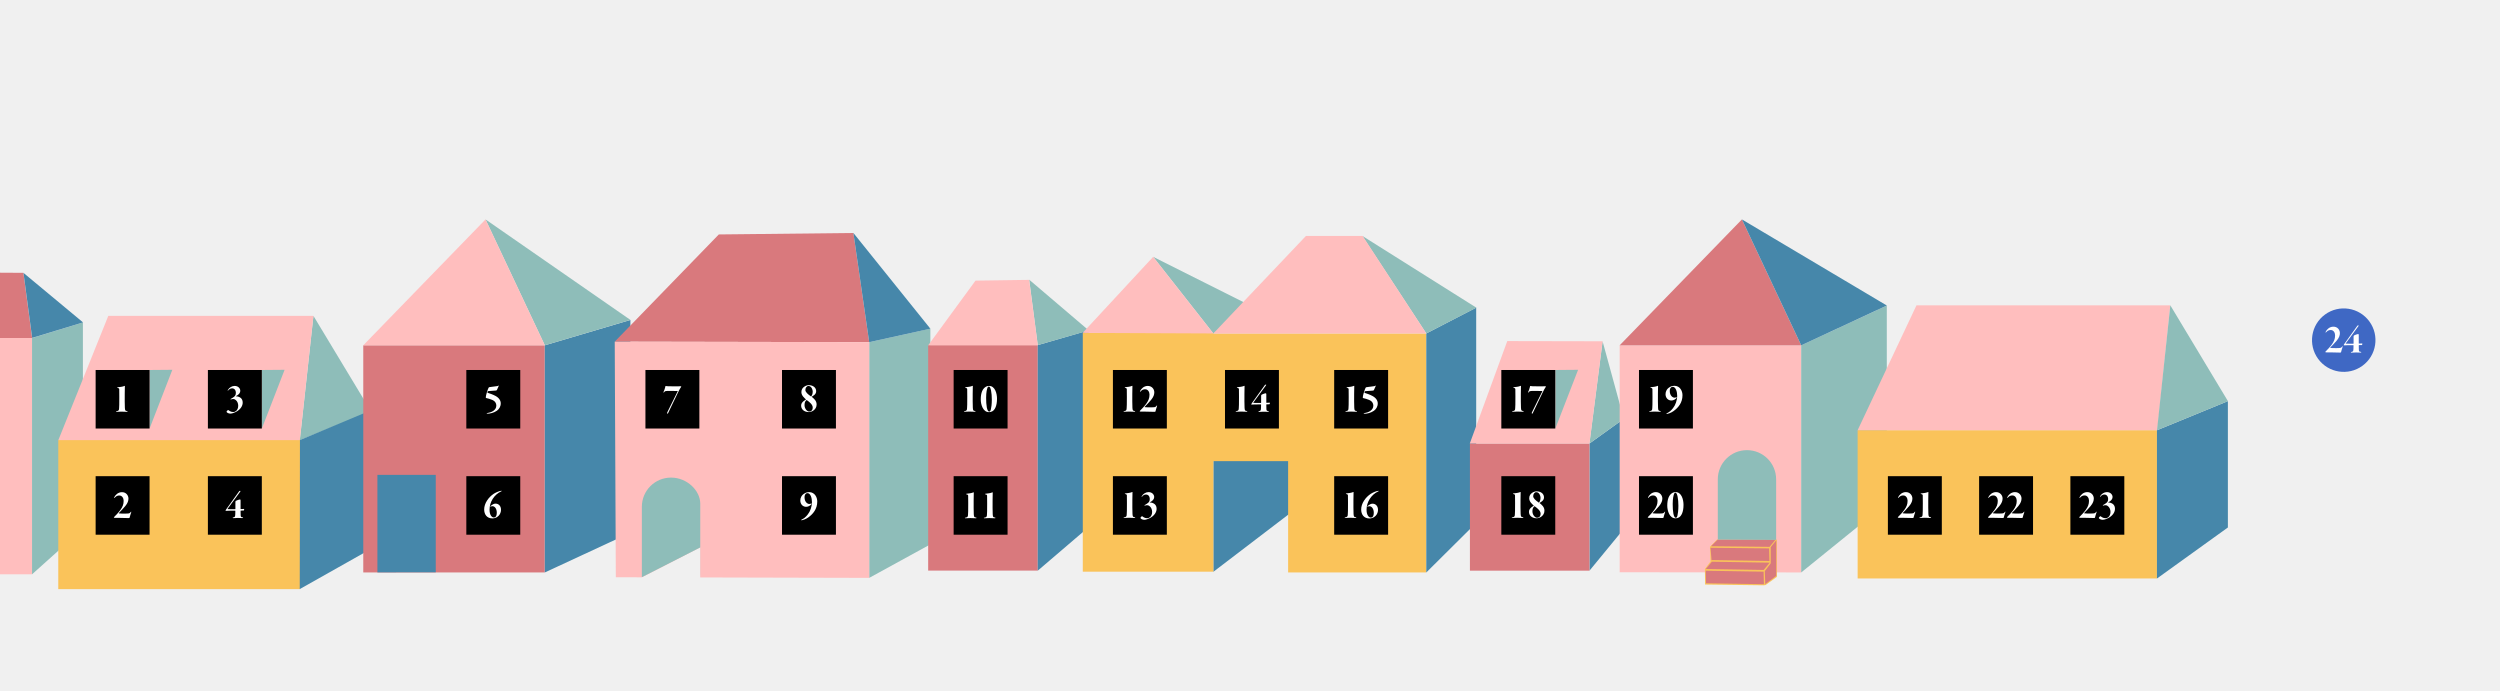
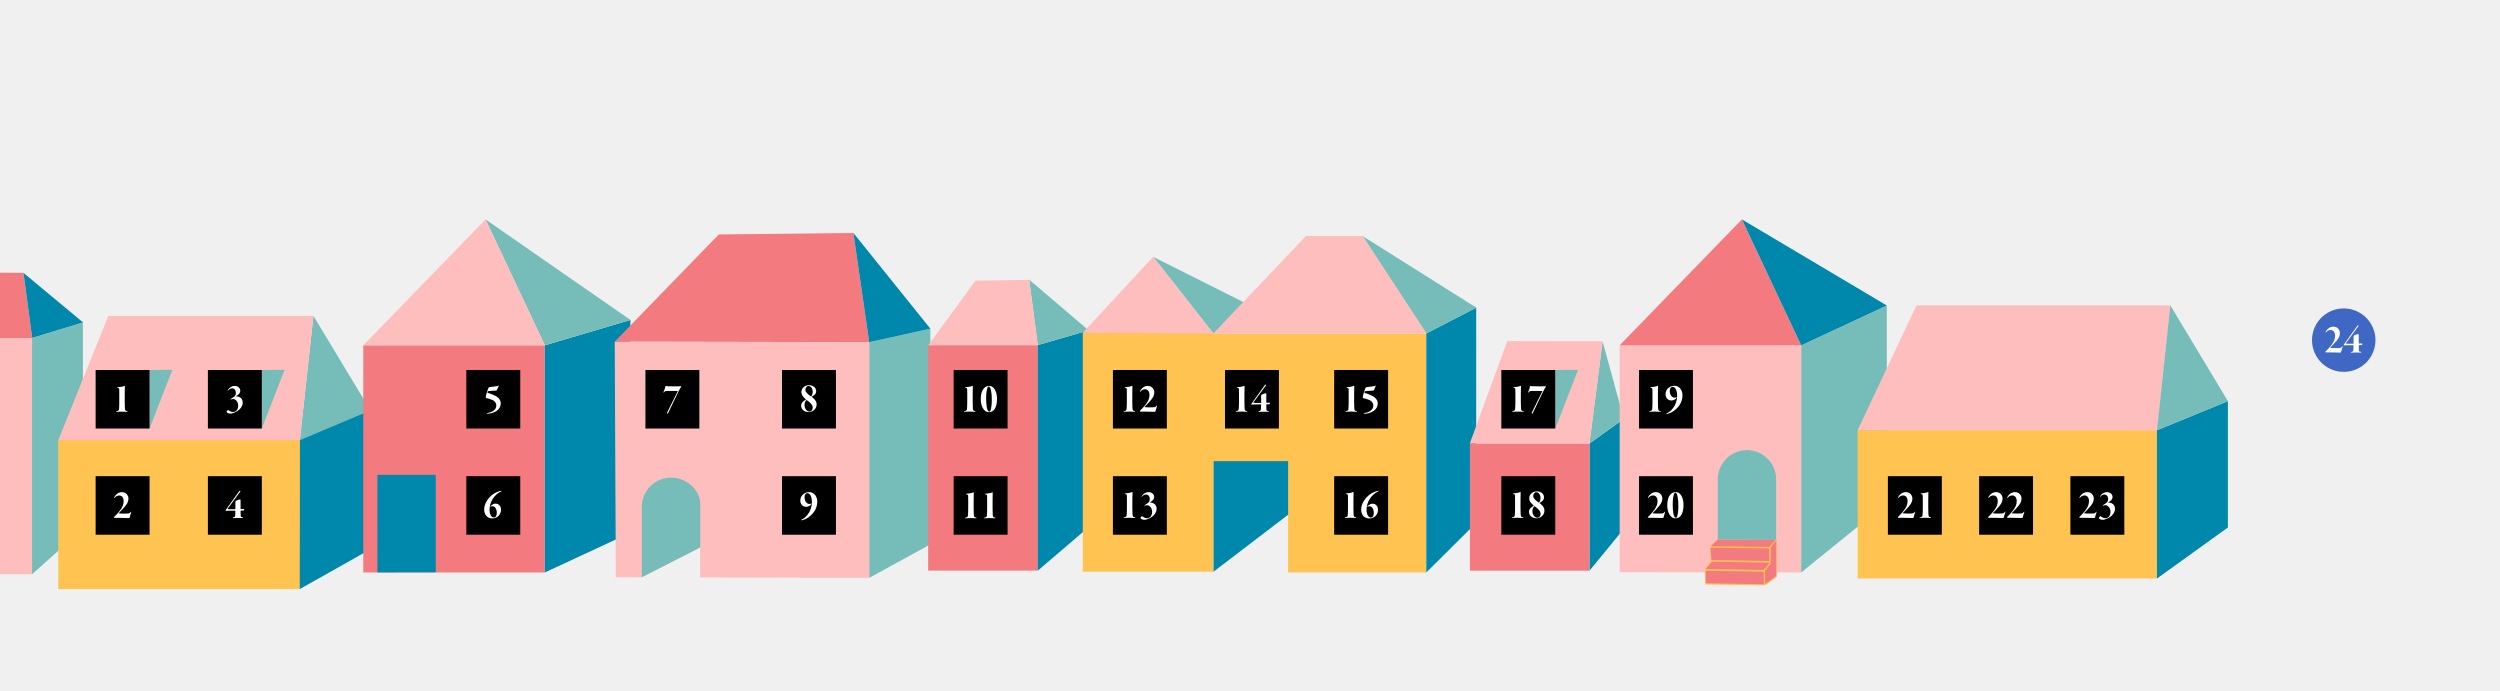
<svg xmlns="http://www.w3.org/2000/svg" version="1.1" id="husarod" x="0px" y="0px" viewBox="0 0 3908.2 1080" style="enable-background:new 0 0 3908.2 1080;" xml:space="preserve">
  <style type="text/css">
- 	.st0{fill:#D9797D;}
+ 	.st0{fill:#F37A7E;}
	.st1{fill:#FFBEBE;}
- 	.st2{fill:#8EBDB9;}
- 	.st3{fill:#4687AA;}
- 	.st4{fill:#FAC35A;}
+ 	.st2{fill:#76BDB9;} 
+ 	.st3{fill:#0087ac;}
+ 	.st4{fill:#ffc351;}
	.st5{fill:#3F68C4;}
	.st6{fill:none;}
- 	.st7{enable-background:new    ;}
	.st8{fill:#FFFFFF;}
- 	.st9{fill:none;stroke-miterlimit:10;}
+ 	.st9{fill:none;}
+ 	
+ 
</style>
  <polygon class="st0" points="0,528.4 0,426.3 36.6,426.5 50.2,528.4 " />
  <rect y="528.4" class="st1" width="50.1" height="369.4" />
  <polygon class="st2" points="129.6,826.5 50.1,897.8 50.1,528.4 129.6,504.1 " />
  <polygon class="st3" points="36.7,426.6 129.8,504 50.3,528.2 " />
  <polygon class="st4" points="469.1,921 91.1,921 91.1,688.1 170.3,645.3 469.1,645.3 " />
  <polygon class="st2" points="490,493.8 468.7,688.1 580.1,643.2 " />
  <polygon class="st3" points="468.9,687.9 468.6,920.9 610.2,841.1 610.2,628.7 " />
  <rect x="567.9" y="539.8" class="st0" width="283.7" height="355.1" />
  <polygon class="st3" points="985.5,832.8 851.7,894.9 851.7,539.8 985.5,500.2 " />
  <polygon class="st0" points="961,534.1 1123.7,366.5 1334.1,364.2 1358.8,534.9 " />
  <polygon class="st2" points="985.5,500.1 759,343 851.7,539.8 " />
  <polygon class="st2" points="1358.8,534.9 1454.4,513.7 1454.4,851 1358.8,903.4 " />
  <polygon class="st3" points="1334.1,364.2 1358.8,534.9 1454.4,513.8 " />
  <rect x="1451" y="539.5" class="st0" width="171.3" height="352.5" />
  <polygon class="st3" points="1701.8,824.1 1622.3,892.1 1622.3,539.5 1701.8,516.4 " />
  <polygon class="st1" points="961,534.1 962.7,902.4 1003.4,902.5 1094.6,855.8 1094.6,902.7 1358.8,903.4 1358.8,534.9 " />
  <path class="st2" d="M1049,746.6L1049,746.6c-25.2,0-45.6,20.4-45.6,45.6v110.1l91.2-46.5v46.9l0.1-5V787.2  C1094.6,767,1074.2,746.6,1049,746.6z" />
  <polyline class="st3" points="590,894.8 590,742.4 681.2,742.4 681.2,894.7 " />
  <polygon class="st2" points="1608.9,437.2 1702.1,516.6 1622.3,539.5 " />
  <polygon class="st3" points="1896.8,674.7 1896.8,893.9 2015.9,803 2016.1,604 " />
  <polygon class="st4" points="1896.8,521.3 1896.8,520.4 1692.7,520.4 1692.7,893.7 1896.8,893.7 1896.8,720.9 2013.7,720.9   2013.7,894.9 2229.7,894.9 2229.7,521.3 " />
  <polygon class="st3" points="2229.7,521.3 2307.7,480.9 2307.7,817.4 2229.7,894.9 " />
  <polygon class="st2" points="2129.7,368.8 2308,481 2229.7,521.3 " />
  <polygon class="st2" points="1802.7,401.5 1961,480.9 1896.8,521.3 " />
  <polygon class="st3" points="2536.9,828.7 2484.8,892.1 2484.8,693.3 2538.5,654.7 " />
  <rect x="2297.9" y="693.3" class="st0" width="186.8" height="198.8" />
  <polygon class="st2" points="2505.3,533.6 2538.5,654.8 2484.7,693.3 " />
  <polygon class="st1" points="2815.8,894.9 2532,894.6 2532,539.8 2815.8,539.8 " />
  <polygon class="st2" points="2949.6,786.6 2815.8,894.9 2815.8,539.8 2949.6,477.7 " />
  <polygon class="st0" points="2532,539.8 2723.1,343 2815.8,539.8 " />
  <polygon class="st3" points="2949.6,477.6 2723.1,343 2815.8,539.8 " />
  <g>
    <polygon class="st4" points="2684.2,843.5 2777.8,843.5 2777.8,901.8 2760.1,914.6 2757.5,915 2665.5,913.8 2665.2,889.5    2674.1,877.6 2673.1,854.8  " />
    <g>
      <polygon class="st0" points="2766.3,854.9 2674.8,853.9 2685.3,843.5 2775.8,843.5   " />
      <polygon class="st0" points="2757.1,891 2666.6,889.5 2676.1,878.1 2766.6,879.6   " />
      <polygon class="st0" points="2766.1,877 2675.6,875.5 2674,856.3 2765.6,857.3   " />
      <polygon class="st0" points="2757.5,913.3 2667,911.8 2666.5,892.2 2757,893.7   " />
      <polygon class="st0" points="2759.6,913.1 2758.9,892.8 2768.1,880.7 2768.1,855.4 2776.8,844.6 2776.8,900.3   " />
    </g>
  </g>
  <path class="st2" d="M2685.4,843.5v-94.2c0-25.2,20.4-45.6,45.6-45.6l0,0c25.2,0,45.6,20.4,45.6,45.6V844" />
  <g>
    <ellipse transform="matrix(0.8081 -0.589 0.589 0.8081 389.8761 2260.176)" class="st5" cx="3664" cy="531.7" rx="49.6" ry="49.6" />
  </g>
  <rect x="2904" y="672.5" class="st4" width="467.9" height="231.8" />
  <polygon class="st1" points="468.7,688 91.2,688 169.3,493.8 490,493.8 " />
  <polygon class="st1" points="567.9,539.8 759,343 851.7,539.8 " />
  <polygon class="st1" points="1451,539.8 1525,438.7 1608.8,437.5 1622.4,539.8 " />
  <polygon class="st1" points="1896.7,521.4 2041.6,368.8 2130.1,368.8 2229.7,521.3 " />
  <polygon class="st1" points="1692.5,520.4 1802.7,401.5 1896.8,521.3 " />
  <polygon class="st1" points="2297.7,693.3 2356.3,533.2 2505.3,533.5 2484.8,693.3 " />
  <polygon class="st1" points="3372.5,672.5 2904,672.5 2996,477.3 3392.8,477.3 " />
  <polygon class="st3" points="3371.9,672.6 3371.9,904.4 3482.8,824.6 3482.8,627.1 " />
  <polygon class="st2" points="3392.8,477.3 3372,672.6 3482.9,627.1 " />
  <g>
    <polygon class="st2" points="233.8,578.4 269.4,578.1 233.8,670  " />
    <polygon class="st2" points="409.3,578.4 444.9,578.1 409.3,670  " />
    <polygon class="st2" points="2431.4,578.4 2467,578.1 2431.4,670  " />
  </g>
  <g id="Óvirkur_gluggi">
    <g>
      <rect id="dagur4" x="325" y="744.4" class="st26 gluggi" width="84.3" height="91.5" />
    </g>
    <g>
      <rect id="dagur6" x="729" y="744.4" class="st26 gluggi" width="84.3" height="91.5" />
    </g>
    <g>
      <rect id="dagur5" x="729" y="578.4" class="st26 gluggi" width="84.3" height="91.5" />
    </g>
    <g>
      <rect id="dagur2" x="149.5" y="744.4" class="st26 gluggi" width="84.3" height="91.5" />
    </g>
    <g>
      <rect id="dagur1" x="149.5" y="578.4" class="st26 gluggi" width="84.3" height="91.5" />
    </g>
    <g>
      <rect id="dagur9" x="1222.5" y="744.4" class="st26 gluggi" width="84.3" height="91.5" />
    </g>
    <g>
      <rect id="dagur11" x="1490.8" y="744.4" class="st26 gluggi" width="84.3" height="91.5" />
    </g>
    <g>
      <rect id="dagur7" x="1009" y="578.4" class="st26 gluggi" width="84.3" height="91.5" />
    </g>
    <g>
      <rect id="dagur8" x="1222.5" y="578.4" class="st26 gluggi" width="84.3" height="91.5" />
    </g>
    <g>
      <rect id="dagur10" x="1490.8" y="578.4" class="st26 gluggi" width="84.3" height="91.5" />
    </g>
    <g>
      <rect id="dagur13" x="1739.8" y="744.4" class="st26 gluggi" width="84.3" height="91.5" />
    </g>
    <g>
      <rect id="dagur16" x="2085.7" y="744.4" class="st26 gluggi" width="84.3" height="91.5" />
    </g>
    <g>
      <rect id="dagur18" x="2347" y="744.4" class="st26 gluggi" width="84.3" height="91.5" />
    </g>
    <g>
      <rect id="dagur20" x="2562.2" y="744.4" class="st26 gluggi" width="84.3" height="91.5" />
    </g>
    <g>
      <rect id="dagur12" x="1739.8" y="578.4" class="st26 gluggi" width="84.3" height="91.5" />
    </g>
    <g>
      <rect id="dagur14" x="1915" y="578.4" class="st26 gluggi" width="84.3" height="91.5" />
    </g>
    <g>
      <rect id="dagur15" x="2085.7" y="578.4" class="st26 gluggi" width="84.3" height="91.5" />
    </g>
    <g>
      <rect id="dagur17" x="2347" y="578.4" class="st26 gluggi" width="84.3" height="91.5" />
    </g>
    <g>
      <rect id="dagur19" x="2562.2" y="578.4" class="st26 gluggi" width="84.3" height="91.5" />
    </g>
    <g>
      <rect id="dagur21" x="2951.3" y="744.4" class="st26 gluggi" width="84.3" height="91.5" />
    </g>
    <g>
      <rect id="dagur22" x="3093.9" y="744.4" class="st26 gluggi" width="84.3" height="91.5" />
    </g>
    <g>
      <rect id="dagur23" x="3236.6" y="744.4" class="st26 gluggi" width="84.3" height="91.5" />
    </g>
    <g>
      <rect id="dagur3" x="325" y="578.4" class="st26 gluggi" width="84.3" height="91.5" />
    </g>
  </g>
  <g id="Tölur">
    <rect x="1009" y="578.5" class="st6" width="84.2" height="91.5" />
    <g class="st7 tala ">
      <path class="st8" d="M1060.9,603.9c1.6-0.1,2.7-0.1,3.2-0.1c0.3,0,0.8,0.1,0.9,0.3c0.1,0.2-0.1,0.5-0.2,0.7    c-0.7,0.9-3,4.7-5.3,9.6c-5,10.5-10.1,21.1-15.1,31.5c-0.2,0.4-0.4,0.8-0.7,0.8c-0.5,0-0.9-0.4-0.9-0.9c0-0.5,0.5-1.5,1.1-2.8    c5.5-10.9,10.9-21.9,15.5-31.3c0.1-0.2-0.1-0.4-0.3-0.4c-0.9-0.1-3.4-0.2-10-0.2c-4.9,0-5.5,0-7.1,0.1c-2.4,0.2-2.6,0.4-3.5,1.6    c-0.3,0.5-0.7,0.9-1.1,0.9c-0.3,0-0.5-0.5,0.1-1.5c0.4-0.8,2-4.5,2.5-7.3c0.1-0.6,0.2-1.2,0.3-1.4c0.1-0.2,0.5-0.1,0.9,0    c1.1,0.3,3.7,0.4,9.1,0.4C1057.5,604,1060.2,603.9,1060.9,603.9z" />
    </g>
    <rect x="1222.3" y="578.5" class="st6" width="84.2" height="91.5" />
    <g class="st7 tala ">
      <path class="st8" d="M1275.9,611.6c0,2.7-1.4,4.7-3.2,6.1c-1.3,1-2.4,1.7-3.7,2.5c-0.1,0.1-0.1,0.2,0.1,0.3    c3.1,2.5,7.5,5.9,7.5,11.8c0,4.4-2.2,7.4-4.8,9.3c-2.2,1.7-5.1,2.6-7.5,2.6c-6.9,0-11.9-4.1-11.9-10.1c0-3.2,1.6-5.3,4.3-7.4    c0.9-0.7,1.9-1.2,3-2c0.2-0.1,0.2-0.3,0.1-0.4c-2.7-2.5-7-6.1-7-11.3c0-4.3,2-6.9,4.9-8.8c2-1.3,4.4-2.1,6.9-2.1    C1271.6,602.3,1275.9,606.3,1275.9,611.6z M1268.3,642.3c1.3-1,2.2-2.6,2.2-5.3c0-4.3-4.5-8.2-9.2-11.5c-0.2-0.1-0.5-0.1-0.6,0.1    c-2.2,1.6-3,4.2-3,7.8c0,5.1,3.7,10,7.4,10C1266.4,643.3,1267.4,643,1268.3,642.3z M1259,609.7c0,3.2,4,6.8,8.8,10    c0.2,0.1,0.3,0,0.3-0.1c1.1-1.2,2.4-3.6,2.4-7.6c0-2.6-1.9-8.6-6.6-8.6C1261.1,603.3,1259,606.4,1259,609.7z" />
    </g>
    <rect x="1489" y="578.5" class="st6" width="84.2" height="91.5" />
    <g class="st7 tala ">
      <path class="st8" d="M1509.8,605.3c3.3-0.4,7.2-0.8,9.3-1.7c0.5-0.2,1.1-0.5,1.4-0.5c0.1,0,0.3,0.1,0.3,0.5    c0,0.9-0.1,7.4-0.2,11.9c-0.1,5.7,0,19.2,0.2,22c0.3,4.2,0.7,4.6,3.2,5c0.8,0.1,1.1,0.4,1.1,0.7c0,0.3-0.4,0.5-1.3,0.5    c-3.8,0-6.2-0.3-8.4-0.3c-3.6,0-4.9,0.3-7.4,0.3c-0.6,0-1.1-0.1-1.1-0.5c0-0.3,0.3-0.4,1.1-0.5c3-0.5,3.8-1.4,3.8-5.1    c0.2-1.9,0.3-5.5,0.3-17.1c0-8.2,0-10.5-0.1-12.2c-0.1-0.7-0.3-1.1-1-1.5c-0.4-0.2-0.7-0.3-1.3-0.4c-0.3-0.1-1-0.3-1-0.5    C1508.8,605.6,1509.2,605.4,1509.8,605.3z" />
      <path class="st8" d="M1558.6,623.2c0,11.7-3.5,17.4-7,19.6c-1.6,1-3.6,1.5-5.6,1.5c-9.5,0-12.8-12.2-12.8-19.8    c0-10.7,2.9-17.1,8.3-20.1c1.5-0.8,3-1.1,4.6-1.1C1555.7,603.2,1558.6,615.5,1558.6,623.2z M1543.8,605.9c-0.9,2.4-2.2,7-2.2,16.1    c0,11.2,1.2,21.4,4.9,21.4c0.9,0,1.7-0.4,2.5-3.3c0.7-2.6,1.5-8.6,1.5-15.3c0-10.3-1.6-20.6-4.7-20.6    C1545.1,604.2,1544.2,604.8,1543.8,605.9z" />
    </g>
    <rect x="1738.5" y="578.5" class="st6" width="84.2" height="91.5" />
    <g class="st7 tala ">
      <path class="st8" d="M1759.3,605.3c3.3-0.4,7.2-0.8,9.3-1.7c0.5-0.2,1.1-0.5,1.4-0.5c0.1,0,0.3,0.1,0.3,0.5    c0,0.9-0.1,7.4-0.2,11.9c-0.1,5.7,0,19.2,0.2,22c0.3,4.2,0.7,4.6,3.2,5c0.8,0.1,1.1,0.4,1.1,0.7c0,0.3-0.4,0.5-1.3,0.5    c-3.8,0-6.2-0.3-8.4-0.3c-3.6,0-4.9,0.3-7.4,0.3c-0.6,0-1.1-0.1-1.1-0.5c0-0.3,0.3-0.4,1.1-0.5c3-0.5,3.8-1.4,3.8-5.1    c0.2-1.9,0.3-5.5,0.3-17.1c0-8.2,0-10.5-0.1-12.2c-0.1-0.7-0.3-1.1-1-1.5c-0.4-0.2-0.7-0.3-1.3-0.4c-0.3-0.1-1-0.3-1-0.5    C1758.3,605.6,1758.7,605.4,1759.3,605.3z" />
      <path class="st8" d="M1804.5,613.3c0,3.4-1.1,7.1-4.9,11.7c-4.5,5.3-6.1,6.7-10.1,10.9c-0.2,0.1-0.2,0.5,0.3,0.6    c1.6,0.3,6.1,0.3,9.6,0.3c3.1,0,4.6-0.2,5.6-0.3c1.1-0.1,1.8-0.7,2.8-1.8c0.5-0.9,0.8-0.9,0.9-0.9c0.3,0,0.3,0.9-0.1,1.6    c-0.5,1.1-2.2,7.3-2.3,7.8c-0.1,0.6-1.4,0.6-1.8,0.6c-2.2,0-10.6-0.3-13.5-0.3c-0.9,0-6,0-6.4,0c-1.8,0-2.6-0.1-2.8-0.4    c-0.3-0.3,0.2-0.8,0.6-1.3c3-3.1,5.8-5.7,9.5-10.7c3.4-4.8,5.1-8.6,5.1-14.3c0-3.8-2.2-8.3-6.8-8.3c-2.5,0-4.8,0.8-6.8,3.1    c-0.5,0.5-0.8,0.9-1.1,0.9c-0.4,0-0.2-0.7,0.1-1.4c1.1-2.2,2.9-4,4.3-5.2c1.8-1.4,4.6-2.6,7.4-2.6    C1800.8,603.2,1804.5,608.4,1804.5,613.3z" />
    </g>
    <rect x="1913.8" y="578.5" class="st6" width="84.2" height="91.5" />
    <g class="st7 tala ">
      <path class="st8" d="M1934.6,605.3c3.3-0.4,7.2-0.8,9.3-1.7c0.5-0.2,1.1-0.5,1.4-0.5c0.1,0,0.3,0.1,0.3,0.5    c0,0.9-0.1,7.4-0.2,11.9c-0.1,5.7,0,19.2,0.2,22c0.3,4.2,0.7,4.6,3.2,5c0.8,0.1,1.1,0.4,1.1,0.7c0,0.3-0.4,0.5-1.3,0.5    c-3.8,0-6.2-0.3-8.4-0.3c-3.6,0-4.9,0.3-7.4,0.3c-0.6,0-1.1-0.1-1.1-0.5c0-0.3,0.3-0.4,1.1-0.5c3-0.5,3.8-1.4,3.8-5.1    c0.2-1.9,0.3-5.5,0.3-17.1c0-8.2,0-10.5-0.1-12.2c-0.1-0.7-0.3-1.1-1-1.5c-0.4-0.2-0.7-0.3-1.3-0.4c-0.3-0.1-1-0.3-1-0.5    C1933.6,605.6,1934,605.4,1934.6,605.3z" />
      <path class="st8" d="M1979.6,629.3c0,0.2,0.1,0.4,0.3,0.4c0.6,0,4.3-0.1,5.1-0.2c0,0,0.2,0.2,0.2,0.5s-0.1,1.6-0.6,2l-4.7,0.1    c-0.1,0-0.3,0.2-0.3,0.5c0,1.8,0,3.8,0.1,5.6c0.1,3.6,0.3,4.1,2.8,4.4c0.5,0.1,1.1,0.3,1.1,0.7c0,0.1-0.2,0.5-1.1,0.5    c-1.7,0.1-5.5-0.2-7.2-0.2c-2.9,0-5.1,0.3-7,0.3c-0.5,0-1.1-0.3-1.1-0.5c0-0.3,0.4-0.5,1.1-0.7c2.4-0.5,2.8-0.9,3-4.9    c0.1-1.6,0.1-3.6,0.1-5.1c0-0.2-0.1-0.5-0.3-0.5c-7.5,0-12.6,0.1-14.3,0.3c-0.4,0-0.8-0.3-0.8-0.5c0-0.2,0.2-0.3,0.9-1.6    l20.3-28.3c0.3-0.4,0.7-0.8,1.1-0.8h0.5c1.1,0,0.5,0.7,0.3,1.1l-19.9,27.1c0,0.1,0.1,0.3,0.3,0.3c0.5,0.2,9.2,0.1,11.7,0.1    c0.1,0,0.3-0.1,0.3-0.3V619c0-0.5,0.1-1.6,0.7-2s4.9-2.2,6.7-2.2c0.4,0,0.7,0.5,0.7,1.7L1979.6,629.3z" />
    </g>
    <rect x="2085.2" y="578.5" class="st6" width="84.2" height="91.5" />
    <g class="st7 tala ">
      <path class="st8" d="M2106.1,605.3c3.3-0.4,7.2-0.8,9.3-1.7c0.5-0.2,1.1-0.5,1.4-0.5c0.1,0,0.3,0.1,0.3,0.5    c0,0.9-0.1,7.4-0.2,11.9c-0.1,5.7,0,19.2,0.2,22c0.3,4.2,0.7,4.6,3.2,5c0.8,0.1,1.1,0.4,1.1,0.7c0,0.3-0.4,0.5-1.3,0.5    c-3.8,0-6.2-0.3-8.4-0.3c-3.6,0-4.9,0.3-7.4,0.3c-0.6,0-1.1-0.1-1.1-0.5c0-0.3,0.3-0.4,1.1-0.5c3-0.5,3.8-1.4,3.8-5.1    c0.2-1.9,0.3-5.5,0.3-17.1c0-8.2,0-10.5-0.1-12.2c-0.1-0.7-0.3-1.1-1-1.5c-0.4-0.2-0.7-0.3-1.3-0.4c-0.3-0.1-1-0.3-1-0.5    C2105,605.6,2105.4,605.4,2106.1,605.3z" />
      <path class="st8" d="M2150.7,603.3c-0.7,1.4-2,4.2-2.8,6.3c-0.1,0.3-0.9,1-1.3,1c-3.4,0.4-8.8,0.7-12.3,0.9    c-0.3,0-0.5,0.1-0.7,0.3c-0.2,0.3-0.5,1.2-0.6,1.6c-0.1,0.3,0,0.6,0.7,0.9c2.4,0.7,8.3,2.7,12,4.8c5.5,3,8.1,7.2,8.1,11.5    c0,5.5-2.8,9.2-5.9,11.5c-4.7,3.4-11.2,4.7-14.1,4.7c-0.6,0-1.1-0.1-1.4-0.1c-0.3-0.1-0.6-0.2-0.6-0.4c0-0.3,0.3-0.5,1.1-0.5    c5.6-0.8,14-4,14-11.7c0-3.6-1.9-7-6.8-9c-2.4-1.1-6.8-2.3-9.2-2.8c-0.3-0.2-0.5-0.7-0.5-1c0.1-3.6,3.1-12.6,4.5-15.3    c0.2-0.3,1-0.7,1.1-0.7c1.6-0.3,4.6-0.7,8.4-1.1c2.4-0.3,4.8-0.5,5.7-1.2C2150.7,602.3,2150.9,602.9,2150.7,603.3z" />
    </g>
    <rect x="2345.8" y="578.5" class="st6" width="84.2" height="91.5" />
    <g class="st7 tala ">
      <path class="st8" d="M2366.7,605.3c3.3-0.4,7.2-0.8,9.3-1.7c0.5-0.2,1.1-0.5,1.4-0.5c0.1,0,0.3,0.1,0.3,0.5    c0,0.9-0.1,7.4-0.2,11.9c-0.1,5.7,0,19.2,0.2,22c0.3,4.2,0.7,4.6,3.2,5c0.8,0.1,1.1,0.4,1.1,0.7c0,0.3-0.4,0.5-1.3,0.5    c-3.8,0-6.2-0.3-8.4-0.3c-3.6,0-4.9,0.3-7.4,0.3c-0.6,0-1.1-0.1-1.1-0.5c0-0.3,0.3-0.4,1.1-0.5c3-0.5,3.8-1.4,3.8-5.1    c0.2-1.9,0.3-5.5,0.3-17.1c0-8.2,0-10.5-0.1-12.2c-0.1-0.7-0.3-1.1-1-1.5c-0.4-0.2-0.7-0.3-1.3-0.4c-0.3-0.1-1-0.3-1-0.5    C2365.6,605.6,2366,605.4,2366.7,605.3z" />
      <path class="st8" d="M2412.6,603.9c1.6-0.1,2.7-0.1,3.2-0.1c0.3,0,0.8,0.1,0.9,0.3c0.1,0.2-0.1,0.5-0.2,0.7    c-0.7,0.9-3,4.7-5.3,9.6c-5,10.5-10.1,21.1-15.1,31.5c-0.2,0.4-0.4,0.8-0.7,0.8c-0.5,0-0.9-0.4-0.9-0.9c0-0.5,0.5-1.5,1.1-2.8    c5.5-10.9,10.9-21.9,15.5-31.3c0.1-0.2-0.1-0.4-0.3-0.4c-0.9-0.1-3.4-0.2-10-0.2c-4.9,0-5.5,0-7.1,0.1c-2.4,0.2-2.6,0.4-3.5,1.6    c-0.3,0.5-0.7,0.9-1.1,0.9s-0.5-0.5,0.1-1.5c0.4-0.8,2-4.5,2.5-7.3c0.1-0.6,0.2-1.2,0.3-1.4c0.1-0.2,0.5-0.1,0.9,0    c1.1,0.3,3.7,0.4,9.1,0.4C2409.2,604,2411.9,603.9,2412.6,603.9z" />
    </g>
    <rect x="2560.1" y="578.5" class="st6" width="84.2" height="91.5" />
    <g class="st7 tala ">
      <path class="st8" d="M2581,605.3c3.3-0.4,7.2-0.8,9.3-1.7c0.5-0.2,1.1-0.5,1.4-0.5c0.1,0,0.3,0.1,0.3,0.5c0,0.9-0.1,7.4-0.2,11.9    c-0.1,5.7,0,19.2,0.2,22c0.3,4.2,0.7,4.6,3.2,5c0.8,0.1,1.1,0.4,1.1,0.7c0,0.3-0.4,0.5-1.3,0.5c-3.8,0-6.2-0.3-8.4-0.3    c-3.6,0-4.9,0.3-7.4,0.3c-0.6,0-1.1-0.1-1.1-0.5c0-0.3,0.3-0.4,1.1-0.5c3-0.5,3.8-1.4,3.8-5.1c0.2-1.9,0.3-5.5,0.3-17.1    c0-8.2,0-10.5-0.1-12.2c-0.1-0.7-0.3-1.1-1-1.5c-0.4-0.2-0.7-0.3-1.3-0.4c-0.3-0.1-1-0.3-1-0.5    C2579.9,605.6,2580.3,605.4,2581,605.3z" />
      <path class="st8" d="M2630.2,617.8c0,11.6-6.4,19.5-14.2,25c-3.8,2.8-9.2,4.3-10.2,4.3c-0.6,0-0.8-0.1-0.8-0.3    c0-0.3,0.3-0.5,0.9-0.8c3.8-2,5.9-3.4,9.5-8c3.8-4.7,6.5-12.2,6.5-19.3c0-6-2-14-7.2-14c-0.7,0-1.7,0.4-2.3,0.9    c-1.1,1-2.1,2.7-2.1,5.5c0,7.4,4.5,10.6,7.6,10.6c0.5,0,2-0.3,2.7-0.6c0.3-0.1,0.7-0.3,0.7,0.1c0,0.2-0.1,0.7-0.7,1.3    c-1.9,2-4.7,3.6-7.8,3.6c-4.9,0-9.1-3.8-9.1-9.9c0-4.5,2.2-8.7,7-11.3c2.3-1.4,4.9-1.8,6.9-1.8    C2626.5,603.2,2630.2,611.4,2630.2,617.8z" />
    </g>
    <rect x="3621.5" y="485.8" class="st6" width="84.2" height="91.5" />
    <g class="st7 tala ">
      <path class="st8" d="M3657.9,520.7c0,3.4-1.1,7.1-4.9,11.7c-4.5,5.3-6.1,6.7-10.1,10.9c-0.2,0.1-0.2,0.5,0.3,0.6    c1.6,0.3,6.1,0.3,9.6,0.3c3.1,0,4.6-0.2,5.6-0.3c1.1-0.1,1.8-0.7,2.8-1.8c0.5-0.9,0.8-0.9,0.9-0.9c0.3,0,0.3,0.9-0.1,1.6    c-0.5,1.1-2.2,7.3-2.3,7.8c-0.1,0.6-1.4,0.6-1.8,0.6c-2.2,0-10.6-0.3-13.5-0.3c-0.9,0-6,0-6.4,0c-1.8,0-2.6-0.1-2.8-0.4    c-0.3-0.3,0.2-0.8,0.6-1.3c3-3.1,5.8-5.7,9.5-10.7c3.4-4.8,5.1-8.6,5.1-14.3c0-3.8-2.2-8.3-6.8-8.3c-2.5,0-4.8,0.8-6.8,3.1    c-0.5,0.5-0.8,0.9-1.1,0.9c-0.4,0-0.2-0.7,0.1-1.4c1.1-2.2,2.9-4.1,4.3-5.2c1.8-1.4,4.6-2.6,7.4-2.6    C3654.2,510.5,3657.9,515.7,3657.9,520.7z" />
      <path class="st8" d="M3687.4,536.7c0,0.2,0.1,0.4,0.3,0.4c0.6,0,4.3-0.1,5.1-0.2c0,0,0.2,0.2,0.2,0.5s-0.1,1.6-0.6,2l-4.7,0.1    c-0.1,0-0.3,0.2-0.3,0.5c0,1.8,0,3.8,0.1,5.6c0.1,3.6,0.3,4.1,2.8,4.4c0.5,0.1,1.1,0.3,1.1,0.7c0,0.1-0.2,0.5-1.1,0.5    c-1.7,0.1-5.5-0.2-7.2-0.2c-2.9,0-5.1,0.3-7,0.3c-0.5,0-1.1-0.3-1.1-0.5c0-0.3,0.4-0.5,1.1-0.7c2.4-0.5,2.8-0.9,3-4.9    c0.1-1.6,0.1-3.6,0.1-5.1c0-0.2-0.1-0.5-0.3-0.5c-7.5,0-12.6,0.1-14.3,0.3c-0.4,0-0.8-0.3-0.8-0.5c0-0.2,0.2-0.3,0.9-1.6    l20.3-28.3c0.3-0.4,0.7-0.8,1.1-0.8h0.5c1.1,0,0.5,0.7,0.3,1.1l-19.9,27.1c0,0.1,0.1,0.3,0.3,0.3c0.5,0.2,9.2,0.1,11.7,0.1    c0.1,0,0.3-0.1,0.3-0.3v-10.6c0-0.5,0.1-1.6,0.7-2s4.9-2.2,6.7-2.2c0.4,0,0.7,0.5,0.7,1.7L3687.4,536.7z" />
    </g>
    <rect x="2562.3" y="744.5" class="st6" width="84.2" height="91.5" />
    <g class="st7 tala ">
      <path class="st8" d="M2598.7,779.3c0,3.4-1.1,7.1-4.9,11.7c-4.5,5.3-6.1,6.7-10.1,10.9c-0.2,0.1-0.2,0.5,0.3,0.6    c1.6,0.3,6.1,0.3,9.6,0.3c3.1,0,4.6-0.2,5.6-0.3c1.1-0.1,1.8-0.7,2.8-1.8c0.5-0.9,0.8-0.9,0.9-0.9c0.3,0,0.3,0.9-0.1,1.6    c-0.5,1.1-2.2,7.3-2.3,7.8c-0.1,0.6-1.4,0.6-1.8,0.6c-2.2,0-10.6-0.3-13.5-0.3c-0.9,0-6,0-6.4,0c-1.8,0-2.6-0.1-2.8-0.4    c-0.3-0.3,0.2-0.8,0.6-1.3c3-3.1,5.8-5.7,9.5-10.7c3.4-4.8,5.1-8.6,5.1-14.3c0-3.8-2.2-8.3-6.8-8.3c-2.5,0-4.8,0.8-6.8,3.1    c-0.5,0.5-0.8,0.9-1.1,0.9c-0.4,0-0.2-0.7,0.1-1.4c1.1-2.2,2.9-4.1,4.3-5.2c1.8-1.4,4.6-2.6,7.4-2.6    C2594.9,769.2,2598.7,774.4,2598.7,779.3z" />
      <path class="st8" d="M2631.8,789.2c0,11.7-3.5,17.4-7,19.6c-1.6,1-3.6,1.5-5.6,1.5c-9.5,0-12.8-12.2-12.8-19.8    c0-10.7,2.9-17.1,8.3-20.1c1.5-0.8,3-1.1,4.6-1.1C2629,769.2,2631.8,781.5,2631.8,789.2z M2617.1,771.9c-0.9,2.4-2.2,7-2.2,16.1    c0,11.2,1.2,21.4,4.9,21.4c0.9,0,1.7-0.4,2.5-3.3c0.7-2.6,1.5-8.6,1.5-15.3c0-10.3-1.6-20.6-4.7-20.6    C2618.3,770.2,2617.5,770.8,2617.1,771.9z" />
    </g>
    <rect x="2953.1" y="744.5" class="st6" width="84.2" height="91.5" />
    <g class="st7 tala ">
      <path class="st8" d="M2989.6,779.3c0,3.4-1.1,7.1-4.9,11.7c-4.5,5.3-6.1,6.7-10.1,10.9c-0.2,0.1-0.2,0.5,0.3,0.6    c1.6,0.3,6.1,0.3,9.6,0.3c3.1,0,4.6-0.2,5.6-0.3c1.1-0.1,1.8-0.7,2.8-1.8c0.5-0.9,0.8-0.9,0.9-0.9c0.3,0,0.3,0.9-0.1,1.6    c-0.5,1.1-2.2,7.3-2.3,7.8c-0.1,0.6-1.4,0.6-1.8,0.6c-2.2,0-10.6-0.3-13.5-0.3c-0.9,0-6,0-6.4,0c-1.8,0-2.6-0.1-2.8-0.4    c-0.3-0.3,0.2-0.8,0.6-1.3c3-3.1,5.8-5.7,9.5-10.7c3.4-4.8,5.1-8.6,5.1-14.3c0-3.8-2.2-8.3-6.8-8.3c-2.5,0-4.8,0.8-6.8,3.1    c-0.5,0.5-0.8,0.9-1.1,0.9c-0.4,0-0.2-0.7,0.1-1.4c1.1-2.2,2.9-4.1,4.3-5.2c1.8-1.4,4.6-2.6,7.4-2.6    C2985.8,769.2,2989.6,774.4,2989.6,779.3z" />
      <path class="st8" d="M3003.6,771.3c3.3-0.4,7.2-0.8,9.3-1.7c0.5-0.2,1.1-0.5,1.4-0.5c0.1,0,0.3,0.1,0.3,0.5    c0,0.9-0.1,7.4-0.2,11.9c-0.1,5.7,0,19.2,0.2,22c0.3,4.2,0.7,4.6,3.2,5c0.8,0.1,1.1,0.4,1.1,0.7c0,0.3-0.4,0.5-1.3,0.5    c-3.8,0-6.2-0.3-8.4-0.3c-3.6,0-4.9,0.3-7.4,0.3c-0.6,0-1.1-0.1-1.1-0.5c0-0.3,0.3-0.4,1.1-0.5c3-0.5,3.8-1.4,3.8-5.1    c0.2-1.9,0.3-5.5,0.3-17.1c0-8.2,0-10.5-0.1-12.2c-0.1-0.7-0.3-1.1-1-1.5c-0.4-0.2-0.7-0.3-1.4-0.4c-0.3-0.1-1-0.3-1-0.5    C3002.6,771.6,3003,771.4,3003.6,771.3z" />
    </g>
    <rect x="3094.2" y="744.5" class="st6" width="84.2" height="91.5" />
    <g class="st7 tala ">
      <path class="st8" d="M3130.6,779.3c0,3.4-1.1,7.1-4.9,11.7c-4.5,5.3-6.1,6.7-10.1,10.9c-0.2,0.1-0.2,0.5,0.3,0.6    c1.6,0.3,6.1,0.3,9.6,0.3c3.1,0,4.6-0.2,5.6-0.3c1.1-0.1,1.8-0.7,2.8-1.8c0.5-0.9,0.8-0.9,0.9-0.9c0.3,0,0.3,0.9-0.1,1.6    c-0.5,1.1-2.2,7.3-2.3,7.8c-0.1,0.6-1.4,0.6-1.8,0.6c-2.2,0-10.6-0.3-13.5-0.3c-0.9,0-6,0-6.4,0c-1.8,0-2.6-0.1-2.8-0.4    c-0.3-0.3,0.2-0.8,0.6-1.3c3-3.1,5.8-5.7,9.5-10.7c3.4-4.8,5.1-8.6,5.1-14.3c0-3.8-2.2-8.3-6.8-8.3c-2.5,0-4.8,0.8-6.8,3.1    c-0.5,0.5-0.8,0.9-1.1,0.9c-0.4,0-0.2-0.7,0.1-1.4c1.1-2.2,2.9-4.1,4.3-5.2c1.8-1.4,4.6-2.6,7.4-2.6    C3126.8,769.2,3130.6,774.4,3130.6,779.3z" />
      <path class="st8" d="M3160.2,779.3c0,3.4-1.1,7.1-4.9,11.7c-4.5,5.3-6.1,6.7-10.1,10.9c-0.2,0.1-0.2,0.5,0.3,0.6    c1.6,0.3,6.1,0.3,9.6,0.3c3.1,0,4.6-0.2,5.6-0.3c1.1-0.1,1.8-0.7,2.8-1.8c0.5-0.9,0.8-0.9,0.9-0.9c0.3,0,0.3,0.9-0.1,1.6    c-0.5,1.1-2.2,7.3-2.3,7.8c-0.1,0.6-1.4,0.6-1.8,0.6c-2.2,0-10.6-0.3-13.5-0.3c-0.9,0-6,0-6.4,0c-1.8,0-2.6-0.1-2.8-0.4    c-0.3-0.3,0.2-0.8,0.6-1.3c3-3.1,5.8-5.7,9.5-10.7c3.4-4.8,5.1-8.6,5.1-14.3c0-3.8-2.2-8.3-6.8-8.3c-2.5,0-4.8,0.8-6.8,3.1    c-0.5,0.5-0.8,0.9-1.1,0.9c-0.4,0-0.2-0.7,0.1-1.4c1.1-2.2,2.9-4.1,4.3-5.2c1.8-1.4,4.6-2.6,7.4-2.6    C3156.5,769.2,3160.2,774.4,3160.2,779.3z" />
    </g>
    <rect x="3236.8" y="744.5" class="st6" width="84.2" height="91.5" />
    <g class="st7 tala ">
      <path class="st8" d="M3273.2,779.3c0,3.4-1.1,7.1-4.9,11.7c-4.5,5.3-6.1,6.7-10.1,10.9c-0.2,0.1-0.2,0.5,0.3,0.6    c1.6,0.3,6.1,0.3,9.6,0.3c3.1,0,4.6-0.2,5.6-0.3c1.1-0.1,1.8-0.7,2.8-1.8c0.5-0.9,0.8-0.9,0.9-0.9c0.3,0,0.3,0.9-0.1,1.6    c-0.5,1.1-2.2,7.3-2.3,7.8c-0.1,0.6-1.4,0.6-1.8,0.6c-2.2,0-10.6-0.3-13.5-0.3c-0.9,0-6,0-6.4,0c-1.8,0-2.6-0.1-2.8-0.4    c-0.3-0.3,0.2-0.8,0.6-1.3c3-3.1,5.8-5.7,9.5-10.7c3.4-4.8,5.1-8.6,5.1-14.3c0-3.8-2.2-8.3-6.8-8.3c-2.5,0-4.8,0.8-6.8,3.1    c-0.5,0.5-0.8,0.9-1.1,0.9c-0.4,0-0.2-0.7,0.1-1.4c1.1-2.2,2.9-4.1,4.3-5.2c1.8-1.4,4.6-2.6,7.4-2.6    C3269.4,769.2,3273.2,774.4,3273.2,779.3z" />
      <path class="st8" d="M3284.1,775.8c-0.7,0.9-0.9,0.9-1,0.9c-0.3,0-0.4-0.3-0.1-0.9c2.3-4,6.5-6.5,10.7-6.5c5.9,0,8.8,4.3,8.8,7.4    c0,3.9-2.4,6.3-6.8,8.6c0,0.1-0.1,0.3,0.1,0.3c0.4,0,0.3,0,0.8,0c2,0.1,5,0.9,7,2.8c1.6,1.6,2.7,3.6,2.7,7.1    c0,4.6-3,10.6-10.9,14.6c-2.4,1.2-5.7,2.5-8.4,2.5c-2.2,0-5.9-1.2-5.9-3.2c0-0.3,0.7-1.3,2-2.3c0.1-0.1,0.7-0.1,0.8,0    c0.8,0.5,3.4,3,7.5,3c2.2,0,3.6-0.8,4.7-1.8c1.5-1.3,3.2-3.9,3.2-8.1c0-3.6-1.6-6.8-3.2-8.2c-1.8-1.7-3-2.2-4.9-2.2    c-0.7,0-2,0.2-2.7,0.5c-0.7,0.2-1.2,0.3-1.2,0c0-0.3,0.2-0.7,0.6-0.9c1-0.6,1.8-0.9,3.3-2c2.4-1.6,4.4-3.1,4.4-7.1    c0-4.8-2.6-7.2-5.8-7.2C3287.8,773,3285.7,773.9,3284.1,775.8z" />
    </g>
    <rect x="2345.4" y="744.5" class="st6" width="84.2" height="91.5" />
    <g class="st7 tala ">
      <path class="st8" d="M2366.2,771.3c3.3-0.4,7.2-0.8,9.3-1.7c0.5-0.2,1.1-0.5,1.4-0.5c0.1,0,0.3,0.1,0.3,0.5    c0,0.9-0.1,7.4-0.2,11.9c-0.1,5.7,0,19.2,0.2,22c0.3,4.2,0.7,4.6,3.2,5c0.8,0.1,1.1,0.4,1.1,0.7c0,0.3-0.4,0.5-1.3,0.5    c-3.8,0-6.2-0.3-8.4-0.3c-3.6,0-4.9,0.3-7.4,0.3c-0.6,0-1.1-0.1-1.1-0.5c0-0.3,0.3-0.4,1.1-0.5c3-0.5,3.8-1.4,3.8-5.1    c0.2-1.9,0.3-5.5,0.3-17.1c0-8.2,0-10.5-0.1-12.2c-0.1-0.7-0.3-1.1-1-1.5c-0.4-0.2-0.7-0.3-1.3-0.4c-0.3-0.1-1-0.3-1-0.5    C2365.2,771.6,2365.6,771.4,2366.2,771.3z" />
      <path class="st8" d="M2413.7,777.6c0,2.7-1.4,4.7-3.2,6.1c-1.3,1-2.4,1.7-3.7,2.5c-0.1,0.1-0.1,0.2,0.1,0.3    c3.1,2.5,7.5,5.9,7.5,11.8c0,4.4-2.2,7.4-4.8,9.3c-2.2,1.7-5.1,2.6-7.5,2.6c-6.9,0-11.9-4.1-11.9-10.1c0-3.2,1.6-5.3,4.3-7.4    c0.9-0.7,1.9-1.2,3-2c0.2-0.1,0.2-0.3,0.1-0.4c-2.7-2.5-7-6.1-7-11.3c0-4.3,2-6.9,4.9-8.8c2-1.3,4.4-2.1,6.9-2.1    C2409.5,768.3,2413.7,772.3,2413.7,777.6z M2406.2,808.3c1.3-1,2.2-2.6,2.2-5.3c0-4.3-4.5-8.2-9.2-11.5c-0.2-0.1-0.5-0.1-0.6,0.1    c-2.2,1.6-3,4.2-3,7.8c0,5.1,3.7,10,7.4,10C2404.2,809.3,2405.2,809,2406.2,808.3z M2396.8,775.7c0,3.2,4,6.8,8.8,10    c0.2,0.1,0.3,0,0.3-0.1c1.1-1.2,2.4-3.6,2.4-7.6c0-2.6-1.9-8.6-6.6-8.6C2398.9,769.3,2396.8,772.4,2396.8,775.7z" />
    </g>
    <rect x="2084.2" y="744.5" class="st6" width="84.2" height="91.5" />
    <g class="st7 tala ">
      <path class="st8" d="M2105,771.3c3.3-0.4,7.2-0.8,9.3-1.7c0.5-0.2,1.1-0.5,1.4-0.5c0.1,0,0.3,0.1,0.3,0.5c0,0.9-0.1,7.4-0.2,11.9    c-0.1,5.7,0,19.2,0.2,22c0.3,4.2,0.7,4.6,3.2,5c0.8,0.1,1.1,0.4,1.1,0.7c0,0.3-0.4,0.5-1.3,0.5c-3.8,0-6.2-0.3-8.4-0.3    c-3.6,0-4.9,0.3-7.4,0.3c-0.6,0-1.1-0.1-1.1-0.5c0-0.3,0.3-0.4,1.1-0.5c3-0.5,3.8-1.4,3.8-5.1c0.2-1.9,0.3-5.5,0.3-17.1    c0-8.2,0-10.5-0.1-12.2c-0.1-0.7-0.3-1.1-1-1.5c-0.4-0.2-0.7-0.3-1.3-0.4c-0.3-0.1-1-0.3-1-0.5    C2104,771.6,2104.4,771.4,2105,771.3z" />
      <path class="st8" d="M2155.4,767.5c0,0.1-0.2,0.6-1,0.8c-10.9,5-18.1,16.7-18.1,28.4c0,4.4,0.8,7.4,2.3,9.6c1.2,1.9,3,2.8,4.5,2.8    c1.7,0,4.5-1.1,4.5-7.6c0-5.9-3-10.1-6.8-10.1c-0.9,0-1.7,0.3-2.4,0.6c-0.2,0.1-0.9,0.4-0.9-0.1c0-0.3,0.2-0.5,0.5-0.9    c0.7-0.5,2.2-1.8,4-2.7c0.9-0.5,2.3-0.9,3.6-0.9c5.2,0,8.6,4,8.6,9.5c0,5.3-2.4,9.1-6.3,11.6c-2,1.3-5,2-7.1,2    c-8.6,0-12.9-6.1-12.9-14c0-9.4,6.6-19,15.1-24.6c3.8-2.4,9.3-4.5,11.4-4.5C2155,767.2,2155.4,767.4,2155.4,767.5z" />
    </g>
    <rect x="1738.6" y="744.5" class="st6" width="84.2" height="91.5" />
    <g class="st7 tala ">
      <path class="st8" d="M1759.4,771.3c3.3-0.4,7.2-0.8,9.3-1.7c0.5-0.2,1.1-0.5,1.4-0.5c0.1,0,0.3,0.1,0.3,0.5    c0,0.9-0.1,7.4-0.2,11.9c-0.1,5.7,0,19.2,0.2,22c0.3,4.2,0.7,4.6,3.2,5c0.8,0.1,1.1,0.4,1.1,0.7c0,0.3-0.4,0.5-1.3,0.5    c-3.8,0-6.2-0.3-8.4-0.3c-3.6,0-4.9,0.3-7.4,0.3c-0.6,0-1.1-0.1-1.1-0.5c0-0.3,0.3-0.4,1.1-0.5c3-0.5,3.8-1.4,3.8-5.1    c0.2-1.9,0.3-5.5,0.3-17.1c0-8.2,0-10.5-0.1-12.2c-0.1-0.7-0.3-1.1-1-1.5c-0.4-0.2-0.7-0.3-1.3-0.4c-0.3-0.1-1-0.3-1-0.5    C1758.4,771.6,1758.8,771.4,1759.4,771.3z" />
      <path class="st8" d="M1785.9,775.8c-0.7,0.9-0.9,0.9-1,0.9c-0.3,0-0.4-0.3-0.1-0.9c2.3-4,6.5-6.5,10.7-6.5c5.9,0,8.8,4.3,8.8,7.4    c0,3.9-2.4,6.3-6.8,8.6c0,0.1-0.1,0.3,0.1,0.3c0.4,0,0.3,0,0.8,0c2,0.1,5,0.9,7,2.8c1.6,1.6,2.7,3.6,2.7,7.1    c0,4.6-3,10.6-10.9,14.6c-2.4,1.2-5.7,2.5-8.4,2.5c-2.2,0-5.9-1.2-5.9-3.2c0-0.3,0.7-1.3,2-2.3c0.1-0.1,0.7-0.1,0.8,0    c0.8,0.5,3.4,3,7.5,3c2.2,0,3.6-0.8,4.7-1.8c1.5-1.3,3.2-3.9,3.2-8.1c0-3.6-1.6-6.8-3.2-8.2c-1.8-1.7-3-2.2-4.9-2.2    c-0.7,0-2,0.2-2.7,0.5c-0.7,0.2-1.2,0.3-1.2,0c0-0.3,0.2-0.7,0.6-0.9c1-0.6,1.8-0.9,3.3-2c2.4-1.6,4.4-3.1,4.4-7.1    c0-4.8-2.6-7.2-5.8-7.2C1789.6,773,1787.5,773.9,1785.9,775.8z" />
    </g>
    <rect x="1490.4" y="745" class="st6" width="84.2" height="91.5" />
    <g class="st7 tala ">
      <path class="st8" d="M1511.3,771.8c3.3-0.4,7.2-0.8,9.3-1.7c0.5-0.2,1.1-0.5,1.4-0.5c0.1,0,0.3,0.1,0.3,0.5    c0,0.9-0.1,7.4-0.2,11.9c-0.1,5.7,0,19.2,0.2,22c0.3,4.2,0.7,4.6,3.2,5c0.8,0.1,1.1,0.4,1.1,0.7c0,0.3-0.4,0.5-1.3,0.5    c-3.8,0-6.2-0.3-8.4-0.3c-3.6,0-4.9,0.3-7.4,0.3c-0.6,0-1.1-0.1-1.1-0.5c0-0.3,0.3-0.4,1.1-0.5c3-0.5,3.8-1.4,3.8-5.1    c0.2-1.9,0.3-5.5,0.3-17.1c0-8.2,0-10.5-0.1-12.2c-0.1-0.7-0.3-1.1-1-1.5c-0.4-0.2-0.7-0.3-1.3-0.4c-0.3-0.1-1-0.3-1-0.5    C1510.3,772.1,1510.7,771.9,1511.3,771.8z" />
      <path class="st8" d="M1540.9,771.8c3.3-0.4,7.2-0.8,9.3-1.7c0.5-0.2,1.1-0.5,1.4-0.5c0.1,0,0.3,0.1,0.3,0.5    c0,0.9-0.1,7.4-0.2,11.9c-0.1,5.7,0,19.2,0.2,22c0.3,4.2,0.7,4.6,3.2,5c0.8,0.1,1.1,0.4,1.1,0.7c0,0.3-0.4,0.5-1.3,0.5    c-3.8,0-6.2-0.3-8.4-0.3c-3.6,0-4.9,0.3-7.4,0.3c-0.6,0-1.1-0.1-1.1-0.5c0-0.3,0.3-0.4,1.1-0.5c3-0.5,3.8-1.4,3.8-5.1    c0.2-1.9,0.3-5.5,0.3-17.1c0-8.2,0-10.5-0.1-12.2c-0.1-0.7-0.3-1.1-1-1.5c-0.4-0.2-0.7-0.3-1.4-0.4c-0.3-0.1-1-0.3-1-0.5    C1539.9,772.1,1540.3,771.9,1540.9,771.8z" />
    </g>
    <rect x="1222.3" y="744.7" class="st6" width="84.2" height="91.5" />
    <g class="st7 tala ">
      <path class="st8" d="M1277.6,784c0,11.6-6.4,19.5-14.2,25c-3.8,2.8-9.2,4.3-10.2,4.3c-0.6,0-0.8-0.1-0.8-0.3    c0-0.3,0.3-0.5,0.9-0.8c3.8-2,5.9-3.4,9.5-8c3.8-4.7,6.5-12.2,6.5-19.3c0-6-2-14-7.2-14c-0.7,0-1.7,0.4-2.3,0.9    c-1.1,1-2.1,2.7-2.1,5.5c0,7.4,4.5,10.6,7.6,10.6c0.5,0,2-0.3,2.7-0.6c0.3-0.1,0.7-0.3,0.7,0.1c0,0.2-0.1,0.7-0.7,1.3    c-1.9,2-4.7,3.6-7.8,3.6c-4.9,0-9.1-3.8-9.1-9.9c0-4.5,2.2-8.7,7-11.3c2.3-1.4,4.9-1.8,6.9-1.8    C1273.9,769.5,1277.6,777.6,1277.6,784z" />
    </g>
    <rect x="149.6" y="744.5" class="st6" width="84.2" height="91.5" />
    <g class="st7 tala ">
      <path class="st8" d="M200.8,779.4c0,3.4-1.1,7.1-4.9,11.7c-4.5,5.3-6.1,6.7-10.1,10.9c-0.2,0.1-0.2,0.5,0.3,0.6    c1.6,0.3,6.1,0.3,9.6,0.3c3.1,0,4.6-0.2,5.6-0.3c1.1-0.1,1.8-0.7,2.8-1.8c0.5-0.9,0.8-0.9,0.9-0.9c0.3,0,0.3,0.9-0.1,1.6    c-0.5,1.1-2.2,7.3-2.3,7.8c-0.1,0.6-1.4,0.6-1.8,0.6c-2.2,0-10.6-0.3-13.5-0.3c-0.9,0-6,0-6.4,0c-1.8,0-2.6-0.1-2.8-0.4    c-0.3-0.3,0.2-0.8,0.6-1.3c3-3.1,5.8-5.7,9.5-10.7c3.4-4.8,5.1-8.6,5.1-14.3c0-3.8-2.2-8.3-6.8-8.3c-2.5,0-4.8,0.8-6.8,3.1    c-0.5,0.5-0.8,0.9-1.1,0.9c-0.4,0-0.2-0.7,0.1-1.4c1.1-2.2,2.9-4.1,4.3-5.2c1.8-1.4,4.6-2.6,7.4-2.6    C197,769.2,200.8,774.4,200.8,779.4z" />
    </g>
    <rect x="148.6" y="578.5" class="st6" width="84.2" height="91.5" />
    <g class="st7 tala ">
      <path class="st8" d="M184.2,605.4c3.3-0.4,7.2-0.8,9.3-1.7c0.5-0.2,1.1-0.5,1.4-0.5c0.1,0,0.3,0.1,0.3,0.5c0,0.9-0.1,7.4-0.2,11.9    c-0.1,5.7,0,19.2,0.2,22c0.3,4.2,0.7,4.6,3.2,5c0.8,0.1,1.1,0.4,1.1,0.7c0,0.3-0.4,0.5-1.3,0.5c-3.8,0-6.2-0.3-8.4-0.3    c-3.6,0-4.9,0.3-7.4,0.3c-0.6,0-1.1-0.1-1.1-0.5c0-0.3,0.3-0.4,1.1-0.5c3-0.5,3.8-1.4,3.8-5.1c0.2-1.9,0.3-5.5,0.3-17.1    c0-8.2,0-10.5-0.1-12.2c-0.1-0.7-0.3-1.1-1-1.5c-0.4-0.2-0.7-0.3-1.3-0.4c-0.3-0.1-1-0.3-1-0.5    C183.2,605.7,183.6,605.5,184.2,605.4z" />
    </g>
    <rect x="324.8" y="578.5" class="st6" width="84.2" height="91.5" />
    <g class="st7 tala ">
      <path class="st8" d="M357.2,609.8c-0.7,0.9-0.9,0.9-1,0.9c-0.3,0-0.4-0.3-0.1-0.9c2.3-4,6.5-6.5,10.7-6.5c5.9,0,8.8,4.3,8.8,7.4    c0,3.9-2.4,6.3-6.8,8.6c0,0.1-0.1,0.3,0.1,0.3c0.4,0,0.3,0,0.8,0c2,0.1,5,0.9,7,2.8c1.6,1.6,2.7,3.6,2.7,7.1    c0,4.6-3,10.6-10.9,14.6c-2.4,1.2-5.7,2.5-8.4,2.5c-2.2,0-5.9-1.2-5.9-3.2c0-0.3,0.7-1.3,2-2.3c0.1-0.1,0.7-0.1,0.8,0    c0.8,0.5,3.4,3,7.5,3c2.2,0,3.6-0.8,4.7-1.8c1.5-1.3,3.2-3.9,3.2-8.1c0-3.6-1.6-6.8-3.2-8.2c-1.8-1.7-3-2.2-4.9-2.2    c-0.7,0-2,0.2-2.7,0.5c-0.7,0.2-1.2,0.3-1.2,0c0-0.3,0.2-0.7,0.6-0.9c1-0.6,1.8-0.9,3.3-2c2.4-1.6,4.4-3.1,4.4-7.1    c0-4.8-2.6-7.2-5.8-7.2C360.9,607.1,358.9,608,357.2,609.8z" />
    </g>
    <rect x="325.1" y="744.5" class="st6" width="84.2" height="91.5" />
    <g class="st7 tala ">
      <path class="st8" d="M376.1,795.4c0,0.2,0.1,0.4,0.3,0.4c0.6,0,4.3-0.1,5.1-0.2c0,0,0.2,0.2,0.2,0.5c0,0.3-0.1,1.6-0.6,2l-4.7,0.1    c-0.1,0-0.3,0.2-0.3,0.5c0,1.8,0,3.8,0.1,5.6c0.1,3.6,0.3,4.1,2.8,4.4c0.5,0.1,1.1,0.3,1.1,0.7c0,0.1-0.2,0.5-1.1,0.5    c-1.7,0.1-5.5-0.2-7.2-0.2c-2.9,0-5.1,0.3-7,0.3c-0.5,0-1.1-0.3-1.1-0.5c0-0.3,0.4-0.5,1.1-0.7c2.4-0.5,2.8-0.9,3-4.9    c0.1-1.6,0.1-3.6,0.1-5.1c0-0.2-0.1-0.5-0.3-0.5c-7.5,0-12.6,0.1-14.3,0.3c-0.4,0-0.8-0.3-0.8-0.5c0-0.2,0.2-0.3,0.9-1.6    l20.3-28.3c0.3-0.4,0.7-0.8,1.1-0.8h0.5c1.1,0,0.5,0.7,0.3,1.1l-19.9,27.1c0,0.1,0.1,0.3,0.3,0.3c0.5,0.2,9.2,0.1,11.7,0.1    c0.1,0,0.3-0.1,0.3-0.3V785c0-0.5,0.1-1.6,0.7-2s4.9-2.2,6.7-2.2c0.4,0,0.7,0.5,0.7,1.7L376.1,795.4z" />
    </g>
    <rect x="728" y="744.4" class="st6" width="84.2" height="91.5" />
    <g class="st7 tala ">
      <path class="st8" d="M784.4,767.4c0,0.1-0.2,0.6-1,0.8c-10.9,5-18.1,16.7-18.1,28.4c0,4.4,0.8,7.4,2.3,9.6c1.2,1.9,3,2.8,4.5,2.8    c1.7,0,4.5-1.1,4.5-7.6c0-5.9-3-10.1-6.8-10.1c-0.9,0-1.7,0.3-2.4,0.6c-0.2,0.1-0.9,0.4-0.9-0.1c0-0.3,0.2-0.5,0.5-0.9    c0.7-0.5,2.2-1.8,4-2.7c0.9-0.5,2.3-0.9,3.6-0.9c5.2,0,8.6,4,8.6,9.5c0,5.3-2.4,9.1-6.3,11.6c-2,1.3-5,2-7.1,2    c-8.6,0-12.9-6.1-12.9-14c0-9.4,6.6-19,15.1-24.6c3.8-2.4,9.3-4.5,11.4-4.5C784,767.2,784.4,767.4,784.4,767.4z" />
    </g>
    <rect x="729" y="578.4" class="st6" width="84.2" height="91.5" />
    <g class="st7 tala ">
      <path class="st8" d="M779.7,603.2c-0.7,1.4-2,4.2-2.8,6.3c-0.1,0.3-0.9,1-1.3,1c-3.4,0.4-8.8,0.7-12.3,0.9c-0.3,0-0.5,0.1-0.7,0.3    c-0.2,0.3-0.5,1.2-0.6,1.6c-0.1,0.3,0,0.6,0.7,0.9c2.4,0.7,8.3,2.7,12,4.8c5.5,3,8.1,7.2,8.1,11.5c0,5.5-2.8,9.2-5.9,11.5    c-4.7,3.4-11.2,4.7-14.1,4.7c-0.6,0-1.1-0.1-1.4-0.1c-0.3-0.1-0.6-0.2-0.6-0.4c0-0.3,0.3-0.5,1.1-0.5c5.6-0.8,14-4,14-11.7    c0-3.6-1.9-7-6.8-9c-2.4-1.1-6.8-2.3-9.2-2.8c-0.3-0.2-0.5-0.7-0.5-1c0.1-3.6,3.1-12.6,4.5-15.3c0.2-0.3,1-0.7,1.1-0.7    c1.6-0.3,4.6-0.7,8.4-1.1c2.4-0.3,4.8-0.5,5.7-1.2C779.7,602.3,779.8,602.9,779.7,603.2z" />
    </g>
  </g>
  <rect class="st9" width="3908.2" height="1080" />
</svg>
